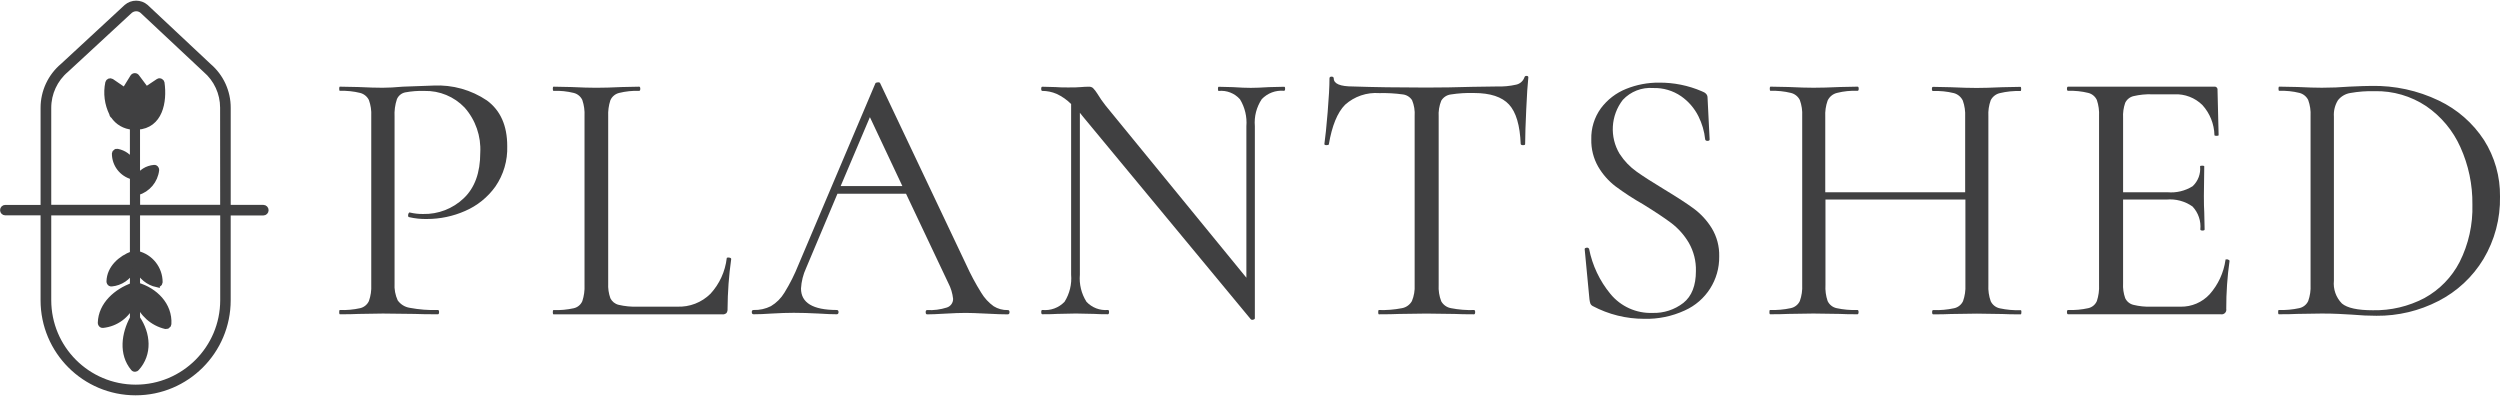
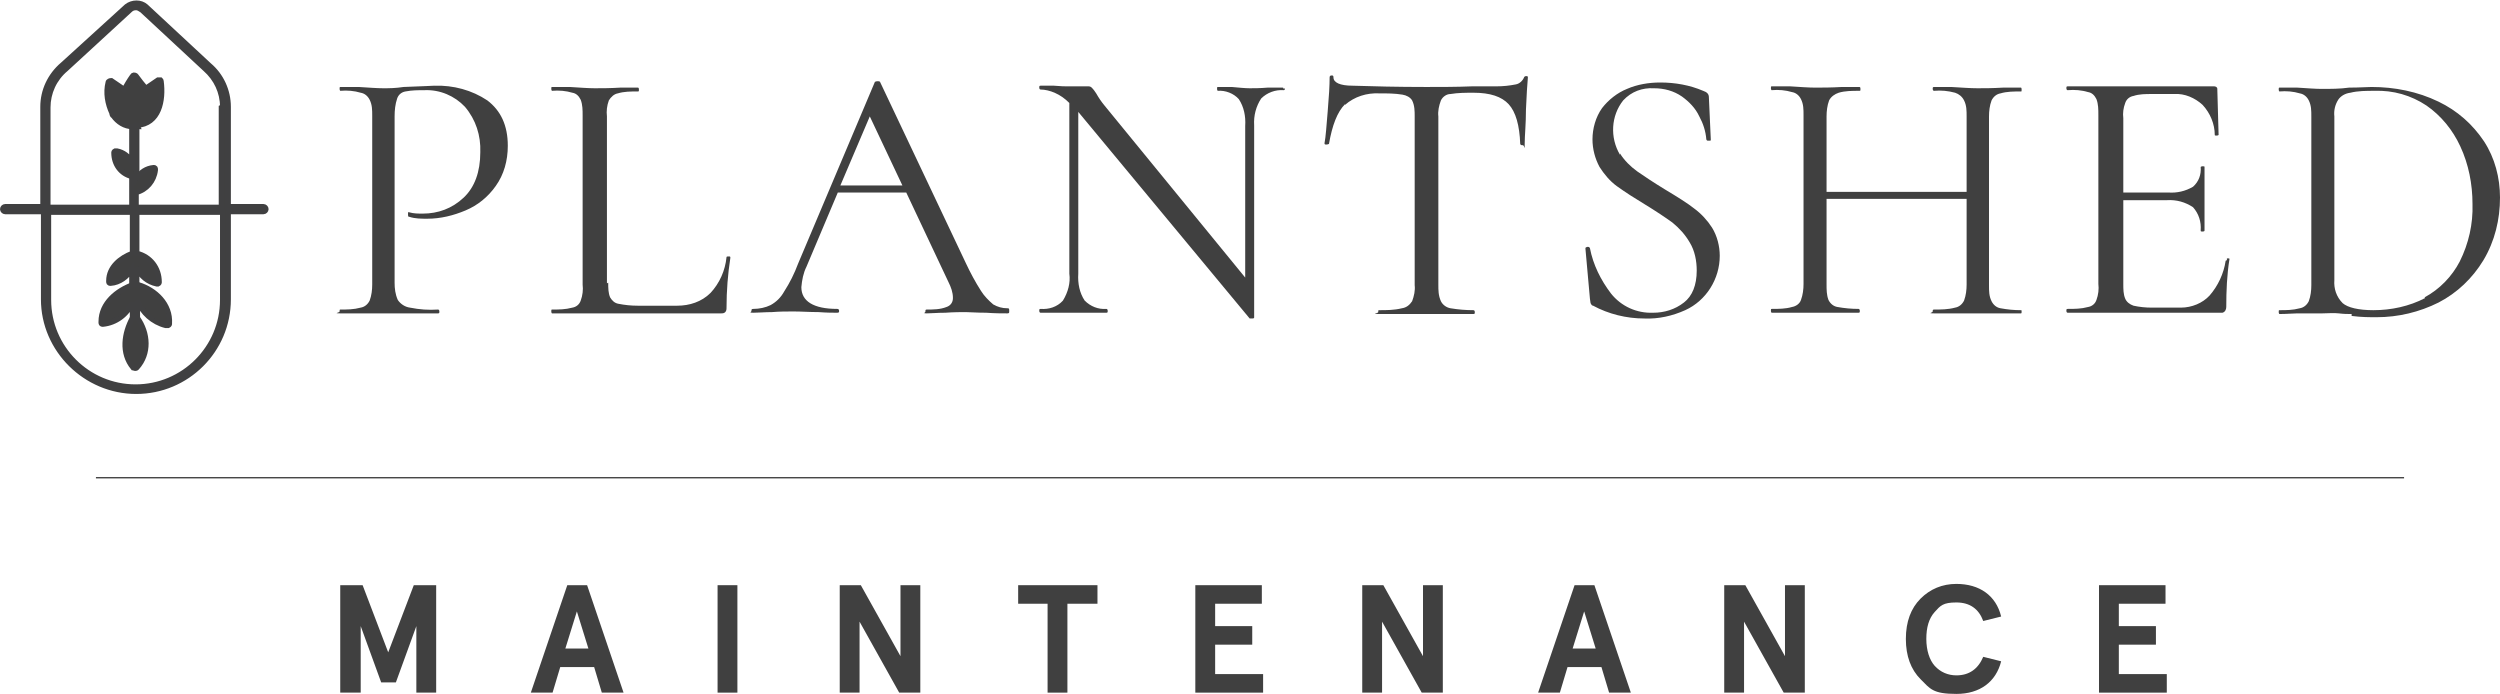
- <svg xmlns="http://www.w3.org/2000/svg" width="390.906" height="61.817" viewBox="0 0 390.906 61.817">
-   <g id="ps-logo" transform="translate(0.415 0.52)">
-     <g id="Group_3763" data-name="Group 3763">
-       <path id="Path_14290" data-name="Path 14290" d="M173.318,79.874a2.833,2.833,0,0,0,1.881,1.169,20.362,20.362,0,0,0,4.417.343c.114,0,.173.111.173.326s-.059.343-.173.343q-2.334,0-3.647-.056l-4.96-.059L167.19,82q-1.078.056-2.906.056c-.075,0-.114-.114-.114-.343s.039-.326.114-.326a12.477,12.477,0,0,0,3.164-.287,2,2,0,0,0,1.368-1.11,6.531,6.531,0,0,0,.369-2.537V51.06a6.354,6.354,0,0,0-.369-2.507,2.112,2.112,0,0,0-1.368-1.11,11.525,11.525,0,0,0-3.164-.327c-.075,0-.114-.114-.114-.326s.039-.326.114-.326l2.85.056q2.393.114,3.82.114c.872,0,1.936-.059,3.19-.17q4.447-.17,4.79-.173a13.717,13.717,0,0,1,8.349,2.338q3.164,2.338,3.164,7.124a10.531,10.531,0,0,1-1.851,6.328,11.33,11.33,0,0,1-4.731,3.817,14.722,14.722,0,0,1-5.955,1.257,11.129,11.129,0,0,1-2.795-.287c-.114,0-.17-.095-.17-.284a.738.738,0,0,1,.085-.326c.059-.114.124-.15.2-.114a8.41,8.41,0,0,0,2.054.229,8.9,8.9,0,0,0,6.354-2.452q2.592-2.449,2.592-7.124a9.815,9.815,0,0,0-2.449-7.065,8.4,8.4,0,0,0-6.279-2.6,13.83,13.83,0,0,0-3.02.229,1.809,1.809,0,0,0-1.283,1.055,7.465,7.465,0,0,0-.369,2.762V77.213A5.536,5.536,0,0,0,173.318,79.874Z" transform="translate(-111.55 -33.433)" fill="#404041" />
-       <path id="Path_14291" data-name="Path 14291" d="M275.132,77.57a5.973,5.973,0,0,0,.343,2.338,1.936,1.936,0,0,0,1.283,1.025,11.156,11.156,0,0,0,2.991.287h6.158A6.975,6.975,0,0,0,291.13,79.2a9.92,9.92,0,0,0,2.537-5.55c0-.078.075-.114.229-.114a.88.88,0,0,1,.327.055c.095.039.144.1.144.173a58.225,58.225,0,0,0-.571,7.807,1,1,0,0,1-.173.653.875.875,0,0,1-.682.2H266.584c-.078,0-.114-.114-.114-.343s.036-.327.114-.327a12.476,12.476,0,0,0,3.164-.287,1.914,1.914,0,0,0,1.339-1.11,7.032,7.032,0,0,0,.343-2.537v-26.4a6.794,6.794,0,0,0-.343-2.508,2.018,2.018,0,0,0-1.339-1.11,11.525,11.525,0,0,0-3.164-.326c-.078,0-.114-.114-.114-.326s.036-.326.114-.326l2.792.056q2.393.114,3.879.114,1.652,0,4.045-.114l2.677-.056c.114,0,.173.111.173.326s-.059.326-.173.326a11.571,11.571,0,0,0-3.134.326,2.015,2.015,0,0,0-1.368,1.139,7.108,7.108,0,0,0-.343,2.537Z" transform="translate(-180.448 -33.791)" fill="#404041" />
-       <path id="Path_14292" data-name="Path 14292" d="M402.083,80.686q0,.343-.284.343c-.761,0-1.861-.036-3.307-.114q-2.286-.114-3.249-.114-1.254,0-3.19.114c-1.306.078-2.243.114-2.85.114-.153,0-.229-.114-.229-.343s.075-.326.229-.326a8.651,8.651,0,0,0,3.079-.4,1.394,1.394,0,0,0,.98-1.365,6.911,6.911,0,0,0-.745-2.452L385.9,62.163H375.18l-4.9,11.627a8.818,8.818,0,0,0-.8,3.193q0,3.36,5.586,3.363c.189,0,.284.111.284.326s-.095.343-.284.343c-.686,0-1.632-.036-2.85-.114q-2.168-.114-3.876-.114-1.486,0-3.422.114c-1.139.078-2.09.114-2.85.114q-.284,0-.284-.343c0-.229.095-.326.284-.326a5.625,5.625,0,0,0,2.71-.6,6.17,6.17,0,0,0,2.109-2.106,28.135,28.135,0,0,0,2.194-4.362l12.035-28.386c.039-.075.163-.121.372-.14s.326.029.369.14L395.3,73.235a37.548,37.548,0,0,0,2.364,4.418,7.1,7.1,0,0,0,1.939,2.106,3.977,3.977,0,0,0,2.194.6C401.988,80.346,402.083,80.457,402.083,80.686Zm-16.756-19.72-5.074-10.774-4.571,10.774Z" transform="translate(-244.648 -32.395)" fill="#404041" />
-       <path id="Path_14293" data-name="Path 14293" d="M538.508,47.167c0,.229-.059.326-.173.326a4.27,4.27,0,0,0-3.477,1.306,6.571,6.571,0,0,0-1.081,4.215V83.052c0,.114-.088.189-.258.229a.382.382,0,0,1-.369-.055L506.874,51.5l-.457-.571V76.235a6.831,6.831,0,0,0,1.028,4.244,4.083,4.083,0,0,0,3.36,1.283c.114,0,.173.111.173.327s-.059.343-.173.343q-1.427,0-2.165-.055l-2.85-.059-2.906.059q-.8.056-2.338.055c-.114,0-.17-.114-.17-.343s.055-.327.17-.327a4.2,4.2,0,0,0,3.477-1.283,6.864,6.864,0,0,0,1.025-4.244V49.56a7.836,7.836,0,0,0-2.286-1.593,5.68,5.68,0,0,0-2.223-.457c-.114,0-.17-.114-.17-.326s.055-.327.17-.327l2.109.056c.418.039,1.045.056,1.881.056s1.518,0,2.054-.056a11.369,11.369,0,0,1,1.254-.056.921.921,0,0,1,.627.2,5.009,5.009,0,0,1,.682.882,17.654,17.654,0,0,0,1.306,1.881l22,26.9V53.037a7.012,7.012,0,0,0-1-4.215,3.925,3.925,0,0,0-3.334-1.306c-.075,0-.114-.114-.114-.326s.039-.326.114-.326l2.224.056q1.711.114,2.795.114,1.022,0,2.847-.114l2.338-.056C538.45,46.827,538.508,46.938,538.508,47.167Z" transform="translate(-337.98 -33.816)" fill="#404041" />
-       <path id="Path_14294" data-name="Path 14294" d="M639.222,46.179q-1.8,1.825-2.537,6.2c-.039.078-.16.114-.369.114s-.327-.055-.327-.17q.226-1.541.513-4.989t.284-5.273q0-.284.327-.284t.343.284q0,1.26,3.02,1.257,4.842.167,11.457.17,3.418,0,7.183-.114l3.82-.056a11.852,11.852,0,0,0,3.049-.287,1.75,1.75,0,0,0,1.283-1.139.3.3,0,0,1,.326-.229c.19,0,.287.078.287.229q-.176,1.6-.327,4.989c-.1,2.263-.173,4.075-.173,5.443,0,.114-.1.17-.326.17s-.326-.055-.369-.17q-.17-4.388-1.825-6.184t-5.472-1.8a19.932,19.932,0,0,0-3.647.229,2.035,2.035,0,0,0-1.482.98,5.765,5.765,0,0,0-.4,2.507V74.339a6.1,6.1,0,0,0,.4,2.566,2.181,2.181,0,0,0,1.541,1.081,16.019,16.019,0,0,0,3.591.287c.114,0,.173.111.173.327s-.059.343-.173.343c-1.29,0-2.285-.02-3.02-.056l-4.444-.059-4.277.059c-.757.036-1.805.056-3.134.056-.075,0-.114-.114-.114-.343s.039-.327.114-.327a16.068,16.068,0,0,0,3.591-.287,2.249,2.249,0,0,0,1.567-1.11,5.75,5.75,0,0,0,.428-2.537V47.945a5.492,5.492,0,0,0-.4-2.478,2,2,0,0,0-1.482-.911,22.807,22.807,0,0,0-3.647-.2A7.211,7.211,0,0,0,639.222,46.179Z" transform="translate(-429.321 -30.317)" fill="#404041" />
-       <path id="Path_14295" data-name="Path 14295" d="M766.12,56.045a10.2,10.2,0,0,0,2.651,2.765q1.567,1.113,4.3,2.762,3.021,1.828,4.646,3.023a11.046,11.046,0,0,1,2.792,3.046,8.1,8.1,0,0,1,1.169,4.418,9.1,9.1,0,0,1-5.387,8.453,14.248,14.248,0,0,1-6.354,1.306,17.125,17.125,0,0,1-8.035-1.995.819.819,0,0,1-.372-.4,3.34,3.34,0,0,1-.143-.682l-.738-7.751c-.039-.15.046-.248.255-.284a.353.353,0,0,1,.428.17,15.878,15.878,0,0,0,3.344,7.059,8.143,8.143,0,0,0,6.585,2.961,7.473,7.473,0,0,0,4.816-1.567q1.959-1.567,1.959-4.986a8.427,8.427,0,0,0-1.113-4.418,10.725,10.725,0,0,0-2.733-3.079q-1.633-1.224-4.418-2.939a42.5,42.5,0,0,1-4.332-2.821,10.612,10.612,0,0,1-2.681-3.049,8.212,8.212,0,0,1-1.081-4.274,7.922,7.922,0,0,1,1.508-4.875,9.172,9.172,0,0,1,3.934-3.02,13.441,13.441,0,0,1,5.159-.979,16.507,16.507,0,0,1,6.664,1.342q.91.326.911.979l.326,6.556c0,.15-.1.229-.326.229s-.326-.078-.369-.229a10.529,10.529,0,0,0-1.055-3.618,8.383,8.383,0,0,0-2.707-3.134,7.309,7.309,0,0,0-4.362-1.283,5.873,5.873,0,0,0-4.757,1.854,7.488,7.488,0,0,0-.487,8.46Z" transform="translate(-513.274 -32.487)" fill="#404041" />
-       <path id="Path_14296" data-name="Path 14296" d="M888.5,82.082c0,.229-.039.343-.114.343q-1.828,0-2.85-.055l-3.99-.059-4.1.059c-.683.036-1.6.055-2.736.055-.114,0-.17-.114-.17-.343s.055-.327.17-.327a13.126,13.126,0,0,0,3.265-.287,2.011,2.011,0,0,0,1.4-1.11,6.591,6.591,0,0,0,.369-2.537V64.47H857.863V77.808a6.587,6.587,0,0,0,.339,2.537,2.018,2.018,0,0,0,1.4,1.11,13.148,13.148,0,0,0,3.265.287c.114,0,.173.111.173.326s-.059.343-.173.343q-1.767,0-2.792-.056l-4.1-.059-3.918.059q-1.084.055-2.847.056c-.078,0-.114-.114-.114-.343s.036-.326.114-.326a13.2,13.2,0,0,0,3.219-.287,2.018,2.018,0,0,0,1.424-1.11,6.513,6.513,0,0,0,.372-2.537V51.417a6.343,6.343,0,0,0-.372-2.508,2.116,2.116,0,0,0-1.394-1.11,11.871,11.871,0,0,0-3.193-.327c-.075,0-.114-.114-.114-.326s.039-.326.114-.326l2.851.056q2.4.114,3.875.114,1.649,0,4.16-.114l2.736-.056c.114,0,.173.111.173.326s-.059.326-.173.326a11.175,11.175,0,0,0-3.219.326A2.195,2.195,0,0,0,858.2,49a6.575,6.575,0,0,0-.369,2.534v11.8h21.875v-11.8A6.581,6.581,0,0,0,879.34,49a2.187,2.187,0,0,0-1.4-1.169,11.727,11.727,0,0,0-3.265-.326c-.114,0-.17-.114-.17-.326s.056-.327.17-.327l2.736.056q2.508.114,4.1.114,1.483,0,3.99-.114l2.85-.056c.075,0,.114.111.114.327s-.039.326-.114.326a12.158,12.158,0,0,0-3.219.326,2.136,2.136,0,0,0-1.427,1.11,6.312,6.312,0,0,0-.369,2.508V77.837a6.533,6.533,0,0,0,.369,2.537,2.024,2.024,0,0,0,1.427,1.11,13.163,13.163,0,0,0,3.219.287C888.463,81.742,888.5,81.853,888.5,82.082Z" transform="translate(-572.844 -33.791)" fill="#404041" />
-       <path id="Path_14297" data-name="Path 14297" d="M1016.633,73.809a.532.532,0,0,1,.258.085c.094.059.144.1.144.144a52.532,52.532,0,0,0-.516,7.509.728.728,0,0,1-.855.855h-23.88c-.114,0-.173-.114-.173-.343s.059-.326.173-.326a12.478,12.478,0,0,0,3.164-.287,1.913,1.913,0,0,0,1.338-1.11,7.026,7.026,0,0,0,.343-2.537V51.408a6.789,6.789,0,0,0-.343-2.508,2.018,2.018,0,0,0-1.338-1.11,11.528,11.528,0,0,0-3.164-.327c-.114,0-.173-.114-.173-.326s.059-.327.173-.327h22.855a.454.454,0,0,1,.513.513l.173,7.065c0,.078-.114.114-.327.114s-.326-.036-.326-.114a7.275,7.275,0,0,0-1.881-4.7,5.851,5.851,0,0,0-4.388-1.681h-3.477a11.063,11.063,0,0,0-2.906.284,1.939,1.939,0,0,0-1.306,1.055,6.157,6.157,0,0,0-.326,2.367v11.61h6.951a6.352,6.352,0,0,0,3.918-.94,3.72,3.72,0,0,0,1.169-3.105c0-.078.114-.114.326-.114s.327.036.327.114l-.059,4.617q0,1.711.059,2.563l.056,2.681c0,.114-.114.17-.326.17s-.343-.056-.343-.17a4.587,4.587,0,0,0-1.224-3.591,6.114,6.114,0,0,0-4.075-1.084h-6.781v13.1a5.937,5.937,0,0,0,.327,2.308,1.91,1.91,0,0,0,1.283,1.055,10.285,10.285,0,0,0,2.821.287h4.571a6.03,6.03,0,0,0,4.532-1.939,10.228,10.228,0,0,0,2.478-5.358C1016.349,73.848,1016.444,73.809,1016.633,73.809Z" transform="translate(-668.831 -33.781)" fill="#404041" />
-       <path id="Path_14298" data-name="Path 14298" d="M1104.252,82.231c-.568-.036-1.244-.075-2.024-.111s-1.662-.059-2.648-.059l-3.875.059q-1.029.056-2.85.055c-.078,0-.114-.114-.114-.343s.036-.326.114-.326a12.8,12.8,0,0,0,3.19-.287,2.01,2.01,0,0,0,1.4-1.11,6.524,6.524,0,0,0,.369-2.537V51.181a6.346,6.346,0,0,0-.369-2.508,2.119,2.119,0,0,0-1.368-1.11,11.525,11.525,0,0,0-3.164-.326c-.075,0-.115-.114-.115-.327s.04-.327.115-.327l2.85.056q2.393.114,3.82.114,2.165,0,4.274-.17c1.672-.078,2.83-.114,3.477-.114a23.292,23.292,0,0,1,10.517,2.285,17.333,17.333,0,0,1,7.094,6.2,16.084,16.084,0,0,1,2.491,8.822,18.357,18.357,0,0,1-2.592,9.772,17.571,17.571,0,0,1-7.039,6.556,20.729,20.729,0,0,1-9.691,2.308Q1106.4,82.418,1104.252,82.231Zm11.372-2.592a13.464,13.464,0,0,0,5.5-5.642,18.8,18.8,0,0,0,1.995-8.975,21.12,21.12,0,0,0-1.887-9,15.342,15.342,0,0,0-5.328-6.383,14,14,0,0,0-8.058-2.348,19.263,19.263,0,0,0-3.82.287,3.091,3.091,0,0,0-1.936,1.139,4.315,4.315,0,0,0-.627,2.563v25.65a4.428,4.428,0,0,0,1.254,3.562q1.254,1.055,4.842,1.055a16.589,16.589,0,0,0,8.051-1.9Z" transform="translate(-736.944 -33.556)" fill="#404041" />
-       <path id="Path_14299" data-name="Path 14299" d="M60.026,148.362a6.2,6.2,0,0,1-4.418-3.938v2.648h-.754v-2.308a5.674,5.674,0,0,1-4.646,3.425.326.326,0,0,1-.326-.183.372.372,0,0,1-.052-.2c.078-2.87,2.511-4.943,5.025-5.841v-.039h.754c2.746.8,5.077,3.063,4.9,6.073a.362.362,0,0,1-.173.294H60.31a.439.439,0,0,1-.078.039.664.664,0,0,1-.118,0h0C60.072,148.362,60.049,148.372,60.026,148.362Z" transform="translate(-34.539 -97.849)" fill="#404041" stroke="#404041" stroke-width="0.83" />
-       <path id="Path_14300" data-name="Path 14300" d="M57.729,49.627h-.754a3.918,3.918,0,0,1-3.01-1.73.415.415,0,0,1-.219-.359,7.446,7.446,0,0,1-.624-4.839.375.375,0,0,1,.555-.225c.682.467,1.361.937,2.047,1.4.424-.689.849-1.384,1.28-2.077a.382.382,0,0,1,.653,0c.483.653.979,1.306,1.45,1.939L61,42.474a.326.326,0,0,1,.418.036.281.281,0,0,1,.137.189C61.986,45.719,61.258,49.428,57.729,49.627Z" transform="translate(-36.661 -30.285)" fill="#404041" stroke="#404041" stroke-width="0.83" />
-       <path id="Path_14301" data-name="Path 14301" d="M62.955,165.556c-1.894-2.256-1.427-5.436-.111-7.836H63.6c1.655,2.423,1.936,5.586-.111,7.836a.326.326,0,0,1-.212.111A.307.307,0,0,1,62.955,165.556Z" transform="translate(-42.531 -108.481)" fill="#404041" stroke="#404041" stroke-width="0.83" />
-       <path id="Path_14302" data-name="Path 14302" d="M56.76,70.019h.023l.078-.039a.444.444,0,0,1,.118,0h0a.265.265,0,0,1,.072,0A3.5,3.5,0,0,1,59.4,71.652v-5.5h.754v7.787H59.4a3.746,3.746,0,0,1-2.814-3.65A.353.353,0,0,1,56.76,70.019Z" transform="translate(-39.089 -46.809)" fill="#404041" stroke="#404041" stroke-width="0.83" />
-       <path id="Path_14303" data-name="Path 14303" d="M24.128,36.227ZM37.416,23.239a7.758,7.758,0,0,0-2.723-5.906L24.836,8.1a1.453,1.453,0,0,0-.94-.353,1.512,1.512,0,0,0-.979.356l-9.975,9.22a7.767,7.767,0,0,0-2.759,5.952V38.842H23.315v-4.8h.754v.183A3.363,3.363,0,0,1,26.681,32.6a.307.307,0,0,1,.326.183.359.359,0,0,1,.052.193,4.171,4.171,0,0,1-2.981,3.539v2.321H37.426ZM25.388,7.479l9.857,9.243a8.554,8.554,0,0,1,3,6.53v15.6H43.76a.415.415,0,0,1,.411.415.408.408,0,0,1-.411.411H38.242v13.67a14.45,14.45,0,1,1-28.9,0l0-13.687H3.411a.4.4,0,1,1,0-.806H9.344V23.272A8.567,8.567,0,0,1,12.4,16.7l9.965-9.22A2.321,2.321,0,0,1,25.388,7.479ZM27.125,50.9a4.408,4.408,0,0,1-3.056-2.472v2.579h-.754V48.578a4.156,4.156,0,0,1-3.285,2.2A.326.326,0,0,1,19.7,50.6a.4.4,0,0,1-.052-.2c.059-2.109,1.819-3.64,3.663-4.316V39.665H10.183v13.67a13.625,13.625,0,0,0,27.25,0V39.665H24.069v6.386A4.6,4.6,0,0,1,27.6,50.528a.353.353,0,0,1-.18.294h0l-.082.039a.421.421,0,0,1-.114.016h0a.483.483,0,0,1-.1.016Z" transform="translate(-3 -6.921)" fill="#404041" stroke="#404041" stroke-width="0.83" />
+ <svg xmlns="http://www.w3.org/2000/svg" id="Layer_1" version="1.1" viewBox="0 0 390.9 108.5">
+   <defs>
+     <style>
+       .st0, .st1 {
+         fill: #404040;
+       }
+ 
+       .st2 {
+         fill: none;
+         stroke: #333;
+         stroke-width: .2px;
+       }
+ 
+       .st1 {
+         stroke: #404041;
+         stroke-width: .8px;
+       }
+     </style>
+   </defs>
+   <g id="ps-logo">
+     <g id="Group_3763">
+       <path id="Path_14290" class="st0" d="M62.2,46.9c.4.6,1.1,1.1,1.9,1.2,1.5.3,2.9.4,4.4.3.1,0,.2.1.2.3s0,.3-.2.3c-1.6,0-2.8,0-3.6,0h-5c0,0-3.8,0-3.8,0-.7,0-1.7,0-2.9,0s-.1-.1-.1-.3,0-.3.1-.3c1.1,0,2.1,0,3.2-.3.6-.1,1.1-.5,1.4-1.1.3-.8.4-1.7.4-2.5v-26.4c0-.9,0-1.7-.4-2.5-.3-.6-.8-1-1.4-1.1-1-.3-2.1-.4-3.2-.3,0,0-.1-.1-.1-.3s0-.3.1-.3h2.9c1.6.1,2.9.2,3.8.2s1.9,0,3.2-.2c3-.1,4.6-.2,4.8-.2,3-.1,5.9.7,8.3,2.3,2.1,1.6,3.2,3.9,3.2,7.1,0,2.3-.6,4.5-1.9,6.3-1.2,1.7-2.8,3-4.7,3.8-1.9.8-3.9,1.3-6,1.3-.9,0-1.9,0-2.8-.3-.1,0-.2,0-.2-.3,0-.1,0-.2,0-.3,0-.1.1-.2.2-.1.7.2,1.4.2,2.1.2,2.4,0,4.6-.8,6.4-2.5,1.7-1.6,2.6-4,2.6-7.1.1-2.6-.7-5.1-2.4-7.1-1.6-1.7-3.9-2.7-6.3-2.6-1,0-2,0-3,.2-.6.1-1.1.5-1.3,1.1-.3.9-.4,1.8-.4,2.8v26c0,.9.1,1.8.5,2.7Z" />
+       <path id="Path_14291" class="st0" d="M95.1,44.2c0,.8,0,1.6.3,2.3.3.5.7.9,1.3,1,1,.2,2,.3,3,.3h6.2c1.9,0,3.8-.6,5.2-2,1.4-1.5,2.3-3.5,2.5-5.6,0,0,0-.1.2-.1.1,0,.2,0,.3,0,0,0,.1,0,.1.2-.4,2.6-.6,5.2-.6,7.8,0,.2,0,.5-.2.7-.2.2-.4.2-.7.2h-26.4c0,0-.1-.1-.1-.3s0-.3.1-.3c1.1,0,2.1,0,3.2-.3.6-.1,1.1-.5,1.3-1.1.3-.8.4-1.7.3-2.5v-26.4c0-.9,0-1.7-.3-2.5-.3-.6-.7-1-1.3-1.1-1-.3-2.1-.4-3.2-.3,0,0-.1-.1-.1-.3s0-.3.1-.3h2.8c1.6.1,2.9.2,3.9.2s2.4,0,4-.1h2.7c.1,0,.2,0,.2.3s0,.3-.2.3c-1.1,0-2.1,0-3.1.3-.6.1-1.1.6-1.4,1.1-.3.8-.4,1.7-.3,2.5v26.1Z" />
+       <path id="Path_14292" class="st0" d="M157.8,48.7c0,.2,0,.3-.3.3-.8,0-1.9,0-3.3-.1-1.5,0-2.6-.1-3.2-.1s-1.9,0-3.2.1c-1.3,0-2.2.1-2.9.1s-.2-.1-.2-.3,0-.3.2-.3c1,0,2.1,0,3.1-.4.6-.2,1-.7,1-1.4,0-.9-.3-1.7-.7-2.5l-6.6-14h-10.7l-4.9,11.6c-.5,1-.7,2.1-.8,3.2,0,2.2,1.9,3.4,5.6,3.4.2,0,.3.1.3.3s0,.3-.3.3c-.7,0-1.6,0-2.9-.1-1.4,0-2.7-.1-3.9-.1s-2.1,0-3.4.1c-1.1,0-2.1.1-2.9.1s-.3-.1-.3-.3c0-.2,0-.3.3-.3.9,0,1.9-.2,2.7-.6.9-.5,1.6-1.2,2.1-2.1.9-1.4,1.6-2.8,2.2-4.4l12-28.4c0,0,.2-.1.4-.1s.3,0,.4.1l13.4,28.3c.7,1.5,1.5,3,2.4,4.4.5.8,1.2,1.5,1.9,2.1.7.4,1.4.6,2.2.6.2,0,.3,0,.3.3ZM141.1,29l-5.1-10.8-4.6,10.8h9.6Z" />
+       <path id="Path_14293" class="st0" d="M200.9,13.8c0,.2,0,.3-.2.3-1.3-.1-2.6.4-3.5,1.3-.8,1.2-1.2,2.7-1.1,4.2v30c0,.1,0,.2-.3.2-.1,0-.3,0-.4,0l-26.3-31.7-.5-.6v25.3c-.1,1.5.2,3,1,4.2.9.9,2.1,1.4,3.4,1.3.1,0,.2.1.2.3s0,.3-.2.3c-1,0-1.7,0-2.2,0h-2.9c0,0-2.9,0-2.9,0-.5,0-1.3,0-2.3,0-.1,0-.2-.1-.2-.3s0-.3.2-.3c1.3.1,2.6-.3,3.5-1.3.8-1.3,1.2-2.8,1-4.2v-26.7c-.7-.7-1.4-1.2-2.3-1.6-.7-.3-1.5-.5-2.2-.5-.1,0-.2-.1-.2-.3s0-.3.2-.3h2.1c.4,0,1,.1,1.9.1s1.5,0,2.1,0c.4,0,.8,0,1.3,0,.2,0,.4,0,.6.2.3.3.5.6.7.9.4.7.8,1.3,1.3,1.9l22,26.9v-23.7c.1-1.5-.2-3-1-4.2-.8-.9-2.1-1.4-3.3-1.3,0,0-.1-.1-.1-.3s0-.3.1-.3h2.2c1.1.1,2.1.2,2.8.2s1.6,0,2.8-.1h2.3c.1,0,.2,0,.2.2Z" />
+       <path id="Path_14294" class="st0" d="M210.3,16.3c-1.2,1.2-2,3.3-2.5,6.2,0,0-.2.1-.4.1s-.3,0-.3-.2c.2-1,.3-2.7.5-5,.2-2.3.3-4.1.3-5.3,0-.2.1-.3.3-.3s.3,0,.3.3c0,.8,1,1.3,3,1.3,3.2.1,7,.2,11.5.2,2.3,0,4.7,0,7.2-.1h3.8c1,0,2-.1,3-.3.6-.1,1.1-.6,1.3-1.1,0-.1.2-.2.3-.2.2,0,.3,0,.3.2-.1,1.1-.2,2.7-.3,5,0,2.3-.2,4.1-.2,5.4s0,.2-.3.2-.3,0-.4-.2c-.1-2.9-.7-5-1.8-6.2-1.1-1.2-2.9-1.8-5.5-1.8-1.2,0-2.4,0-3.6.2-.6,0-1.2.4-1.5,1-.3.8-.5,1.7-.4,2.5v26.3c0,.9,0,1.7.4,2.6.3.6.9,1,1.5,1.1,1.2.2,2.4.3,3.6.3.1,0,.2.1.2.3s0,.3-.2.3c-1.3,0-2.3,0-3,0h-4.4c0,0-4.3,0-4.3,0-.8,0-1.8,0-3.1,0s-.1-.1-.1-.3,0-.3.1-.3c1.2,0,2.4,0,3.6-.3.7-.1,1.2-.5,1.6-1.1.3-.8.5-1.7.4-2.5v-26.4c0-.8,0-1.7-.4-2.5-.3-.5-.9-.8-1.5-.9-1.2-.2-2.4-.2-3.6-.2-2-.1-3.9.5-5.4,1.8Z" />
+       <path id="Path_14295" class="st0" d="M253.3,24c.7,1.1,1.6,2,2.7,2.8,1,.7,2.5,1.7,4.3,2.8,2,1.2,3.6,2.2,4.6,3,1.1.8,2.1,1.9,2.8,3,.8,1.3,1.2,2.9,1.2,4.4,0,3.6-2.1,7-5.4,8.5-2,.9-4.2,1.4-6.4,1.3-2.8,0-5.6-.7-8-2-.2,0-.3-.2-.4-.4,0-.2-.1-.5-.1-.7l-.7-7.8c0-.2,0-.2.3-.3.2,0,.3,0,.4.2.5,2.6,1.7,5,3.3,7.1,1.6,2,4,3.1,6.6,3,1.7,0,3.4-.5,4.8-1.6,1.3-1,2-2.7,2-5,0-1.5-.3-3.1-1.1-4.4-.7-1.2-1.6-2.2-2.7-3.1-1.1-.8-2.6-1.8-4.4-2.9-1.5-.9-2.9-1.8-4.3-2.8-1.1-.8-2-1.9-2.7-3-.7-1.3-1.1-2.8-1.1-4.3,0-1.7.5-3.5,1.5-4.9,1-1.3,2.4-2.4,3.9-3,1.6-.7,3.4-1,5.2-1,2.3,0,4.6.4,6.7,1.3.6.2.9.5.9,1l.3,6.6c0,.2,0,.2-.3.2s-.3,0-.4-.2c-.1-1.3-.5-2.5-1.1-3.6-.6-1.3-1.6-2.3-2.7-3.1-1.3-.9-2.8-1.3-4.4-1.3-1.8-.1-3.5.5-4.8,1.9-1.9,2.4-2.1,5.8-.5,8.5h0Z" />
+       <path id="Path_14296" class="st0" d="M316.1,48.7c0,.2,0,.3-.1.3-1.2,0-2.2,0-2.8,0h-4c0,0-4.1,0-4.1,0-.7,0-1.6,0-2.7,0s-.2-.1-.2-.3,0-.3.2-.3c1.1,0,2.2,0,3.3-.3.6-.1,1.1-.5,1.4-1.1.3-.8.4-1.7.4-2.5v-13.4h-21.9v13.3c0,.9,0,1.7.3,2.5.3.6.8,1,1.4,1.1,1.1.2,2.2.3,3.3.3.1,0,.2.1.2.3s0,.3-.2.3c-1.2,0-2.1,0-2.8,0h-4.1c0,0-3.9,0-3.9,0-.7,0-1.7,0-2.8,0,0,0-.1-.1-.1-.3s0-.3.1-.3c1.1,0,2.2,0,3.2-.3.6-.1,1.2-.5,1.4-1.1.3-.8.4-1.7.4-2.5v-26.4c0-.9,0-1.7-.4-2.5-.3-.6-.8-1-1.4-1.1-1-.3-2.1-.4-3.2-.3,0,0-.1-.1-.1-.3s0-.3.1-.3h2.9c1.6.1,2.9.2,3.9.2,1.1,0,2.5,0,4.2-.1h2.7c.1,0,.2,0,.2.3s0,.3-.2.3c-1.1,0-2.2,0-3.2.3-.6.2-1.2.6-1.5,1.2-.3.8-.4,1.7-.4,2.5v11.8h21.9v-11.8c0-.9,0-1.7-.4-2.5-.3-.6-.8-1-1.4-1.2-1.1-.3-2.2-.4-3.3-.3-.1,0-.2-.1-.2-.3s0-.3.2-.3h2.7c1.7.1,3,.2,4.1.2s2.3,0,4-.1h2.8c0,0,.1,0,.1.3s0,.3-.1.3c-1.1,0-2.2,0-3.2.3-.6.1-1.1.5-1.4,1.1-.3.8-.4,1.7-.4,2.5v26.4c0,.9,0,1.7.4,2.5.3.6.8,1,1.4,1.1,1.1.2,2.1.3,3.2.3.1,0,.1,0,.1.3Z" />
+       <path id="Path_14297" class="st0" d="M348.2,40.4c0,0,.2,0,.3,0,0,0,.1,0,.1.1-.4,2.5-.5,5-.5,7.5,0,.4-.2.8-.6.9,0,0-.2,0-.3,0h-23.9c-.1,0-.2-.1-.2-.3s0-.3.2-.3c1.1,0,2.1,0,3.2-.3.6-.1,1.1-.5,1.3-1.1.3-.8.4-1.7.3-2.5v-26.4c0-.9,0-1.7-.3-2.5-.3-.6-.7-1-1.3-1.1-1-.3-2.1-.4-3.2-.3-.1,0-.2-.1-.2-.3s0-.3.2-.3h22.9c.2,0,.5.1.5.4,0,0,0,0,0,.1l.2,7.1c0,0-.1.1-.3.1s-.3,0-.3-.1c0-1.7-.7-3.4-1.9-4.7-1.2-1.1-2.8-1.8-4.4-1.7h-3.5c-1,0-2,0-2.9.3-.6.1-1.1.5-1.3,1.1-.3.8-.4,1.6-.3,2.4v11.6h7c1.4.1,2.7-.2,3.9-.9.9-.8,1.3-1.9,1.2-3.1,0,0,.1-.1.3-.1s.3,0,.3.1v4.6c0,1.1,0,2,0,2.6v2.7c0,.1,0,.2-.3.2s-.3,0-.3-.2c.1-1.3-.3-2.6-1.2-3.6-1.2-.8-2.6-1.2-4.1-1.1h-6.8v13.1c0,.8,0,1.6.3,2.3.2.5.7.9,1.3,1.1.9.2,1.9.3,2.8.3h4.6c1.7,0,3.4-.7,4.5-1.9,1.3-1.5,2.2-3.4,2.5-5.4,0,0,0-.1.2-.1Z" />
+       <path id="Path_14298" class="st0" d="M367.7,49.1c-.6,0-1.2,0-2-.1s-1.7,0-2.6,0h-3.9c-.7,0-1.6.1-2.8.1,0,0-.1-.1-.1-.3s0-.3.1-.3c1.1,0,2.1,0,3.2-.3.6-.1,1.1-.5,1.4-1.1.3-.8.4-1.7.4-2.5v-26.4c0-.9,0-1.7-.4-2.5-.3-.6-.8-1-1.4-1.1-1-.3-2.1-.4-3.2-.3,0,0-.1-.1-.1-.3s0-.3.1-.3h2.8c1.6.1,2.9.2,3.8.2,1.4,0,2.9,0,4.3-.2,1.7,0,2.8-.1,3.5-.1,3.6,0,7.2.7,10.5,2.3,2.9,1.4,5.3,3.5,7.1,6.2,1.7,2.6,2.5,5.7,2.5,8.8,0,3.4-.8,6.8-2.6,9.8-1.7,2.8-4.1,5.1-7,6.6-3,1.5-6.3,2.3-9.7,2.3-1.1,0-2.4,0-3.9-.2ZM379.1,46.5c2.4-1.3,4.3-3.3,5.5-5.6,1.4-2.8,2.1-5.9,2-9,0-3.1-.6-6.2-1.9-9-1.2-2.6-3-4.8-5.3-6.4-2.4-1.6-5.2-2.4-8.1-2.3-1.3,0-2.6,0-3.8.3-.8.1-1.5.5-1.9,1.1-.5.8-.7,1.7-.6,2.6v25.6c-.1,1.3.3,2.6,1.3,3.6.8.7,2.5,1.1,4.8,1.1,2.8,0,5.6-.6,8.1-1.9h0Z" />
+       <path id="Path_14299" class="st1" d="M25.9,50.9c-2-.5-3.7-2-4.4-3.9v2.6h-.8v-2.3c-.8,1.9-2.6,3.2-4.6,3.4-.1,0-.3,0-.3-.2,0,0,0-.1,0-.2,0-2.9,2.5-4.9,5-5.8h0s.8,0,.8,0c2.7.8,5.1,3.1,4.9,6.1,0,.1,0,.2-.2.3h0s0,0,0,0c0,0,0,0-.1,0h0s0,0,0,0Z" />
+       <path id="Path_14300" class="st1" d="M21.5,19.8h-.8c-1.2,0-2.3-.7-3-1.7-.1,0-.2-.2-.2-.4-.7-1.5-1-3.2-.6-4.8,0-.2.3-.3.5-.3,0,0,0,0,0,0,.7.5,1.4.9,2,1.4.4-.7.8-1.4,1.3-2.1.1-.2.3-.2.5-.1,0,0,0,0,.1.1.5.7,1,1.3,1.5,1.9l1.9-1.3c.1,0,.3,0,.4,0,0,0,.1.1.1.2.4,3-.3,6.7-3.8,6.9Z" />
+       <path id="Path_14301" class="st1" d="M20.8,57.5c-1.9-2.3-1.4-5.4-.1-7.8h.8c1.7,2.4,1.9,5.6-.1,7.8,0,0-.1.1-.2.1-.1,0-.2,0-.3-.1Z" />
+       <path id="Path_14302" class="st1" d="M18.1,23.6h.1s0,0,.1,0h0s0,0,0,0c1,.2,1.8.8,2.3,1.7v-5.5h.8v7.8h-.8c-1.7-.4-2.8-1.9-2.8-3.7,0-.1,0-.2.2-.3Z" />
+       <path id="Path_14303" class="st1" d="M34.8,16.7c0-2.3-1-4.4-2.7-5.9L22.2,1.6c-.3-.2-.6-.4-.9-.4-.4,0-.7.1-1,.4l-10,9.2c-1.8,1.5-2.8,3.7-2.8,6v15.6h13.1v-4.8h.8v.2c.6-.9,1.5-1.5,2.6-1.6.1,0,.3,0,.3.2,0,0,0,.1,0,.2-.2,1.7-1.4,3.1-3,3.5v2.3h13.3v-15.6ZM22.8,1l9.9,9.2c1.9,1.6,3,4,3,6.5v15.6h5.5c.2,0,.4.2.4.4,0,.2-.2.4-.4.4,0,0,0,0,0,0h-5.5v13.7c0,8-6.5,14.4-14.4,14.4s-14.5-6.5-14.5-14.4v-13.7H.8c-.2,0-.4-.2-.4-.4s.2-.4.4-.4h5.9v-15.6c0-2.5,1.1-4.9,3.1-6.6L19.8,1c.9-.7,2.2-.7,3,0ZM24.5,44.4c-1.4-.3-2.5-1.2-3.1-2.5v2.6h-.8v-2.4c-.7,1.2-1.9,2.1-3.3,2.2-.1,0-.3,0-.3-.2,0,0,0-.1,0-.2,0-2.1,1.8-3.6,3.7-4.3v-6.4H7.6v13.7c0,7.5,6.1,13.6,13.6,13.6,7.5,0,13.6-6.1,13.6-13.6v-13.7h-13.4v6.4c2.1.5,3.5,2.3,3.5,4.5,0,.1,0,.2-.2.3h0s0,0-.1,0h0s0,0-.1,0h0Z" />
    </g>
  </g>
+   <g>
+     <path class="st0" d="M53.2,108.3v-16.8h3.5l4,10.5,4-10.5h3.5v16.8h-3.1v-10.4l-3.2,8.8h-2.3l-3.2-8.8v10.4h-3.1Z" />
+     <path class="st0" d="M94.1,108.3l-1.2-4h-5.3l-1.2,4h-3.4l5.7-16.8h3.1l5.7,16.8h-3.4ZM90.2,95.6l-1.8,5.8h3.6l-1.8-5.8Z" />
+     <path class="st0" d="M115.3,91.5v16.8h-3.1v-16.8h3.1Z" />
+     <path class="st0" d="M140.8,91.5h3.1v16.8h-3.3l-6.2-11.1v11.1h-3.1v-16.8h3.3l6.2,11.1v-11.1Z" />
+     <path class="st0" d="M159.2,94.4v-2.9h12.4v2.9h-4.7v13.9h-3.1v-13.9h-4.7Z" />
+     <path class="st0" d="M186.9,91.5h10.4v2.9h-7.3v3.5h5.8v2.9h-5.8v4.6h7.5v2.9h-10.6v-16.8Z" />
+     <path class="st0" d="M222.5,91.5h3.1v16.8h-3.3l-6.2-11.1v11.1h-3.1v-16.8h3.3l6.2,11.1v-11.1Z" />
+     <path class="st0" d="M251.6,108.3l-1.2-4h-5.3l-1.2,4h-3.4l5.7-16.8h3.1l5.7,16.8h-3.4ZM247.7,95.6l-1.8,5.8h3.6l-1.8-5.8Z" />
+     <path class="st0" d="M279.1,91.5h3.1v16.8h-3.3l-6.2-11.1v11.1h-3.1v-16.8h3.3l6.2,11.1v-11.1Z" />
+     <path class="st0" d="M310.1,97.1c-.7-1.9-2.1-2.9-4.2-2.9s-2.5.5-3.4,1.5c-.9,1-1.3,2.4-1.3,4.2s.5,3.3,1.3,4.2c.9,1,2.1,1.5,3.4,1.5,2,0,3.4-1,4.2-2.9l2.8.7c-.8,3.2-3.3,5.1-7,5.1s-4.1-.8-5.6-2.3c-1.5-1.5-2.3-3.6-2.3-6.3s.8-4.8,2.3-6.3c1.5-1.5,3.4-2.3,5.6-2.3,3.6,0,6.2,1.8,7,5.1l-2.8.7Z" />
+     <path class="st0" d="M328.2,91.5h10.4v2.9h-7.3v3.5h5.8v2.9h-5.8v4.6h7.5v2.9h-10.6v-16.8Z" />
+   </g>
+   <line class="st2" x1="15" y1="74.7" x2="375.9" y2="74.7" />
</svg>
